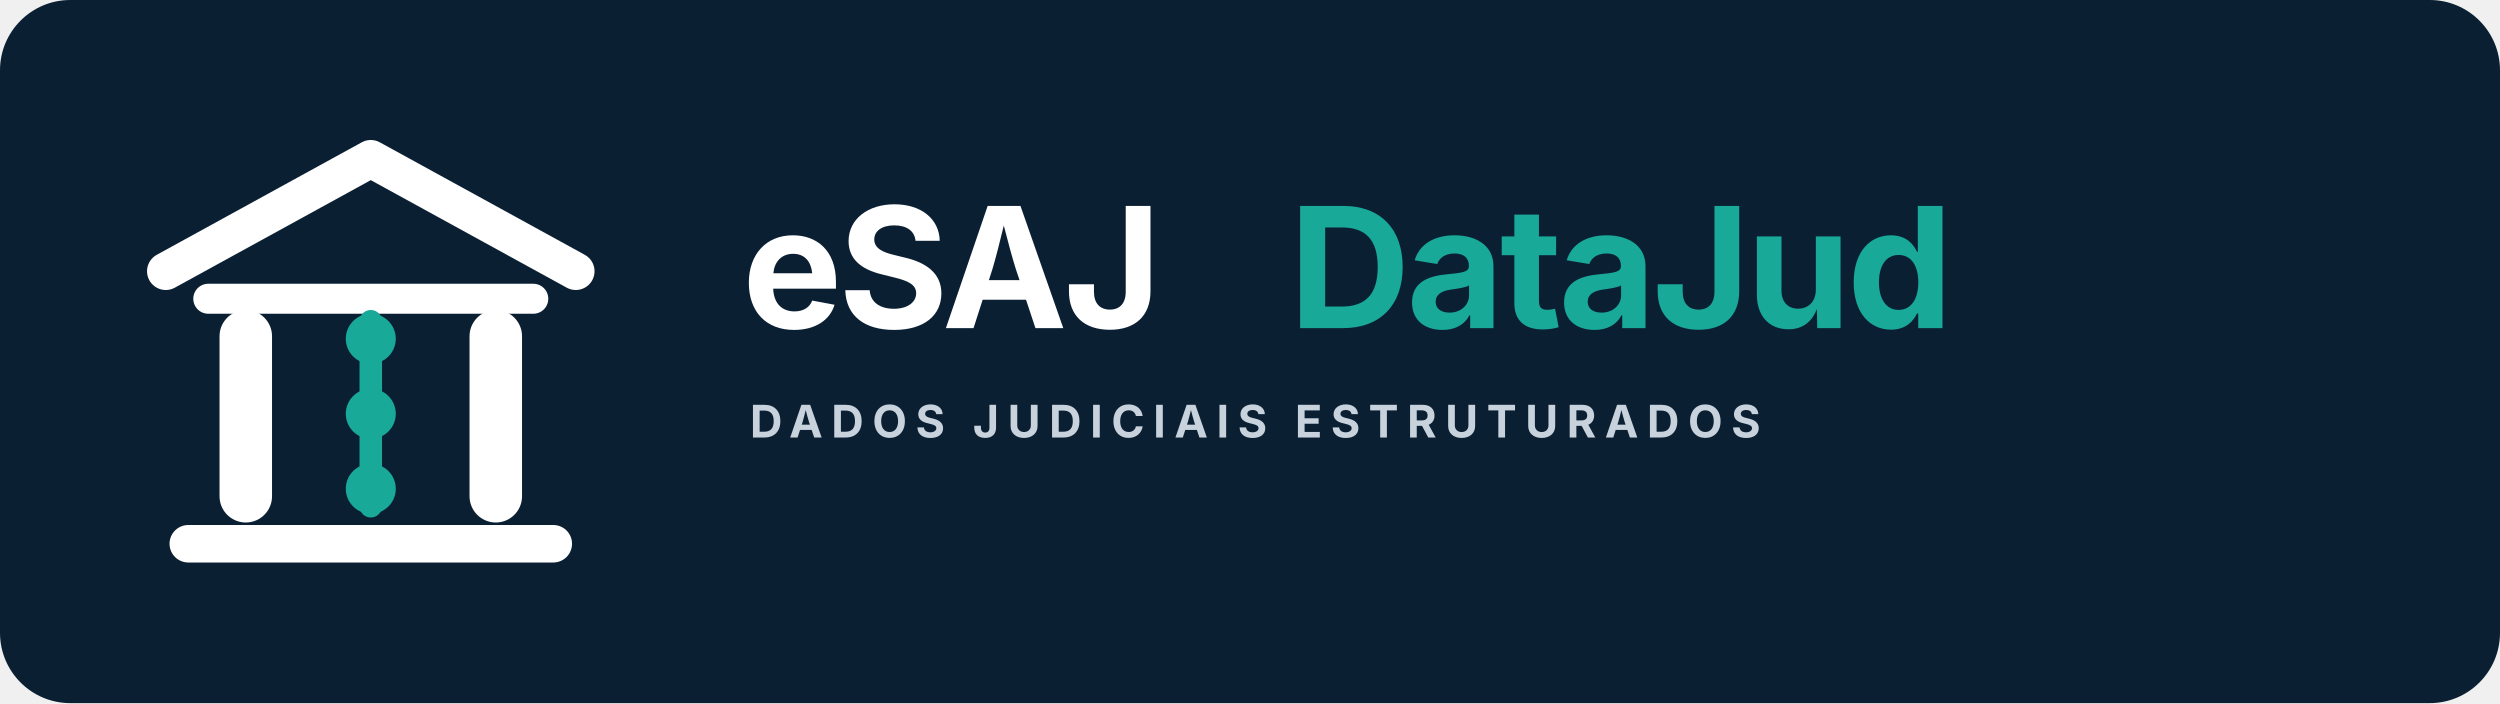
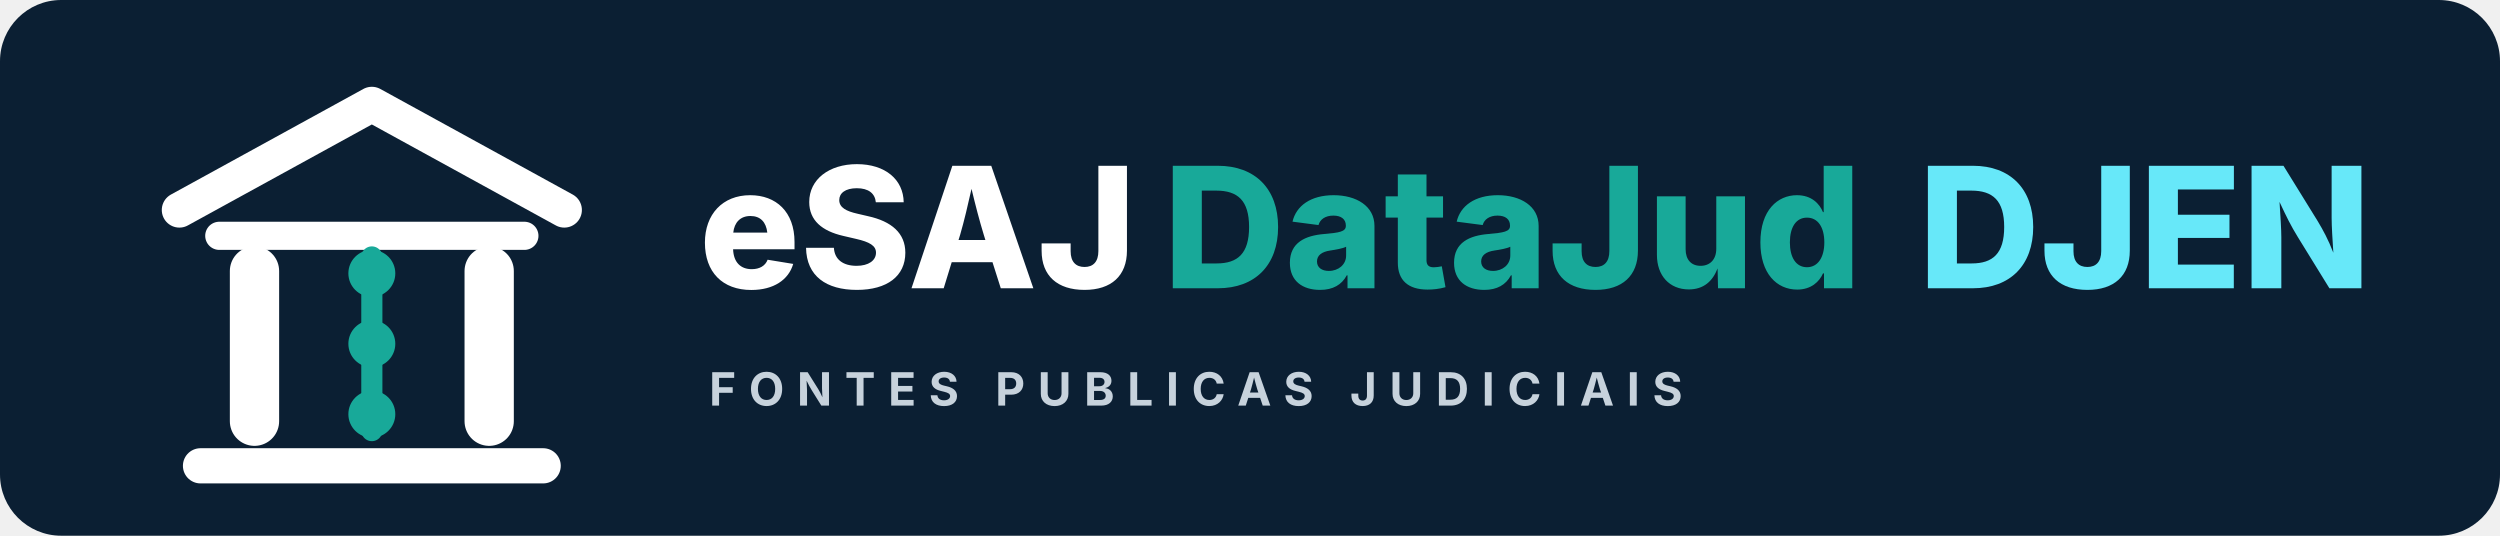
- <svg xmlns="http://www.w3.org/2000/svg" viewBox="0 0 1280 360" role="img" aria-labelledby="title desc">
-   <rect width="1280" height="360" rx="36" fill="#0B1F33" />
-   <g transform="translate(26 16) scale(0.64)" fill="none" stroke-linecap="round" stroke-linejoin="round">
+ <svg xmlns="http://www.w3.org/2000/svg" viewBox="0 0 980 210" role="img" aria-labelledby="title desc">
+   <rect width="980" height="210" rx="24" fill="#0B1F33" />
+   <g transform="translate(28 -6) scale(0.46)" fill="none" stroke-linecap="round" stroke-linejoin="round">
    <path d="M92 192 L256 102 L420 192" stroke="#FFFFFF" stroke-width="30" />
    <path d="M126 214 H386" stroke="#FFFFFF" stroke-width="24" />
    <path d="M156 244 V372" stroke="#FFFFFF" stroke-width="42" />
    <path d="M356 244 V372" stroke="#FFFFFF" stroke-width="42" />
    <path d="M256 232 V380" stroke="#18A999" stroke-width="18" />
    <circle cx="256" cy="246" r="20" fill="#18A999" stroke="none" />
    <circle cx="256" cy="306" r="20" fill="#18A999" stroke="none" />
    <circle cx="256" cy="366" r="20" fill="#18A999" stroke="none" />
    <path d="M110 410 H402" stroke="#FFFFFF" stroke-width="30" />
  </g>
  <g font-family="Inter, IBM Plex Sans, Segoe UI, Arial, sans-serif">
-     <text x="380" y="168" font-size="86" font-weight="750" letter-spacing="-2" fill="#FFFFFF">eSAJ</text>
-     <text x="660" y="168" font-size="86" font-weight="750" letter-spacing="-2" fill="#18A999">DataJud</text>
-     <text x="384" y="224" font-size="23" font-weight="650" letter-spacing="4.4" fill="#C7D2DC">DADOS JUDICIAIS ESTRUTURADOS</text>
+     <text x="274" y="113" font-size="66" font-weight="780" letter-spacing="0" fill="#FFFFFF">eSAJ</text>
+     <text x="456" y="113" font-size="66" font-weight="780" letter-spacing="0" fill="#18A999">DataJud</text>
+     <text x="752" y="113" font-size="66" font-weight="780" letter-spacing="0" fill="#67E8F9">DJEN</text>
+     <text x="278" y="159" font-size="18" font-weight="700" letter-spacing="5" fill="#C7D2DC">FONTES PUBLICAS JUDICIAIS</text>
  </g>
</svg>
